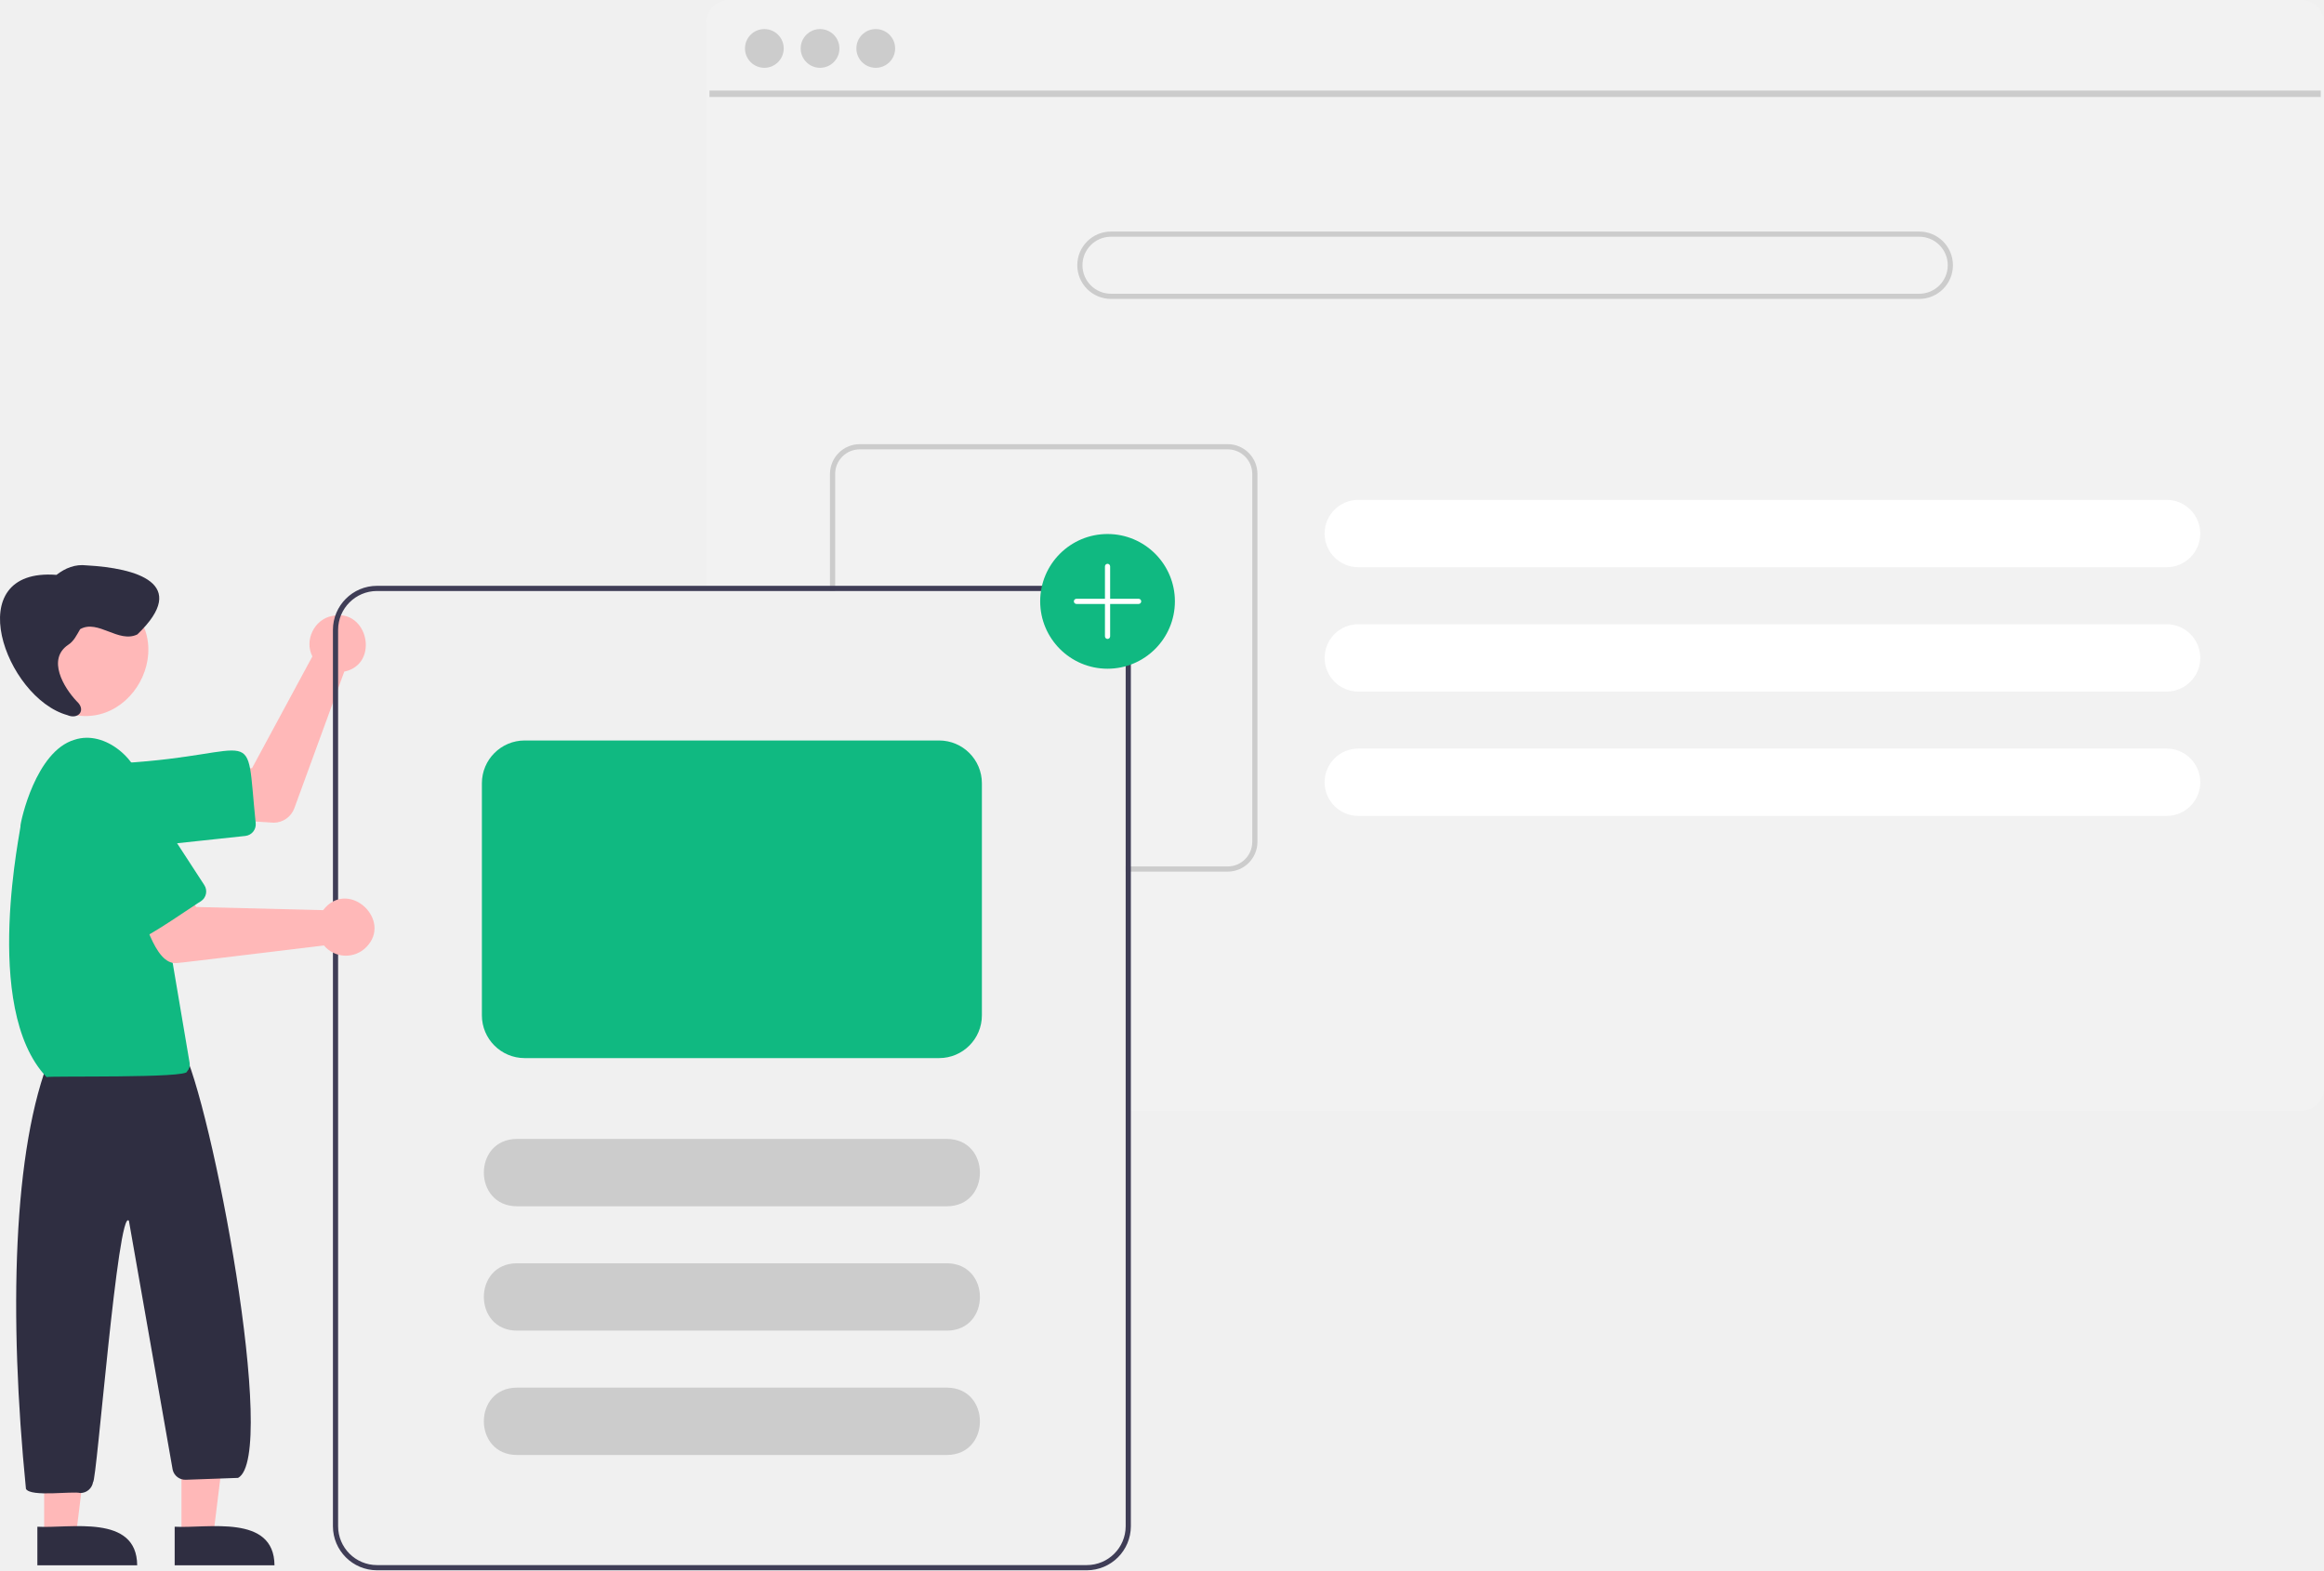
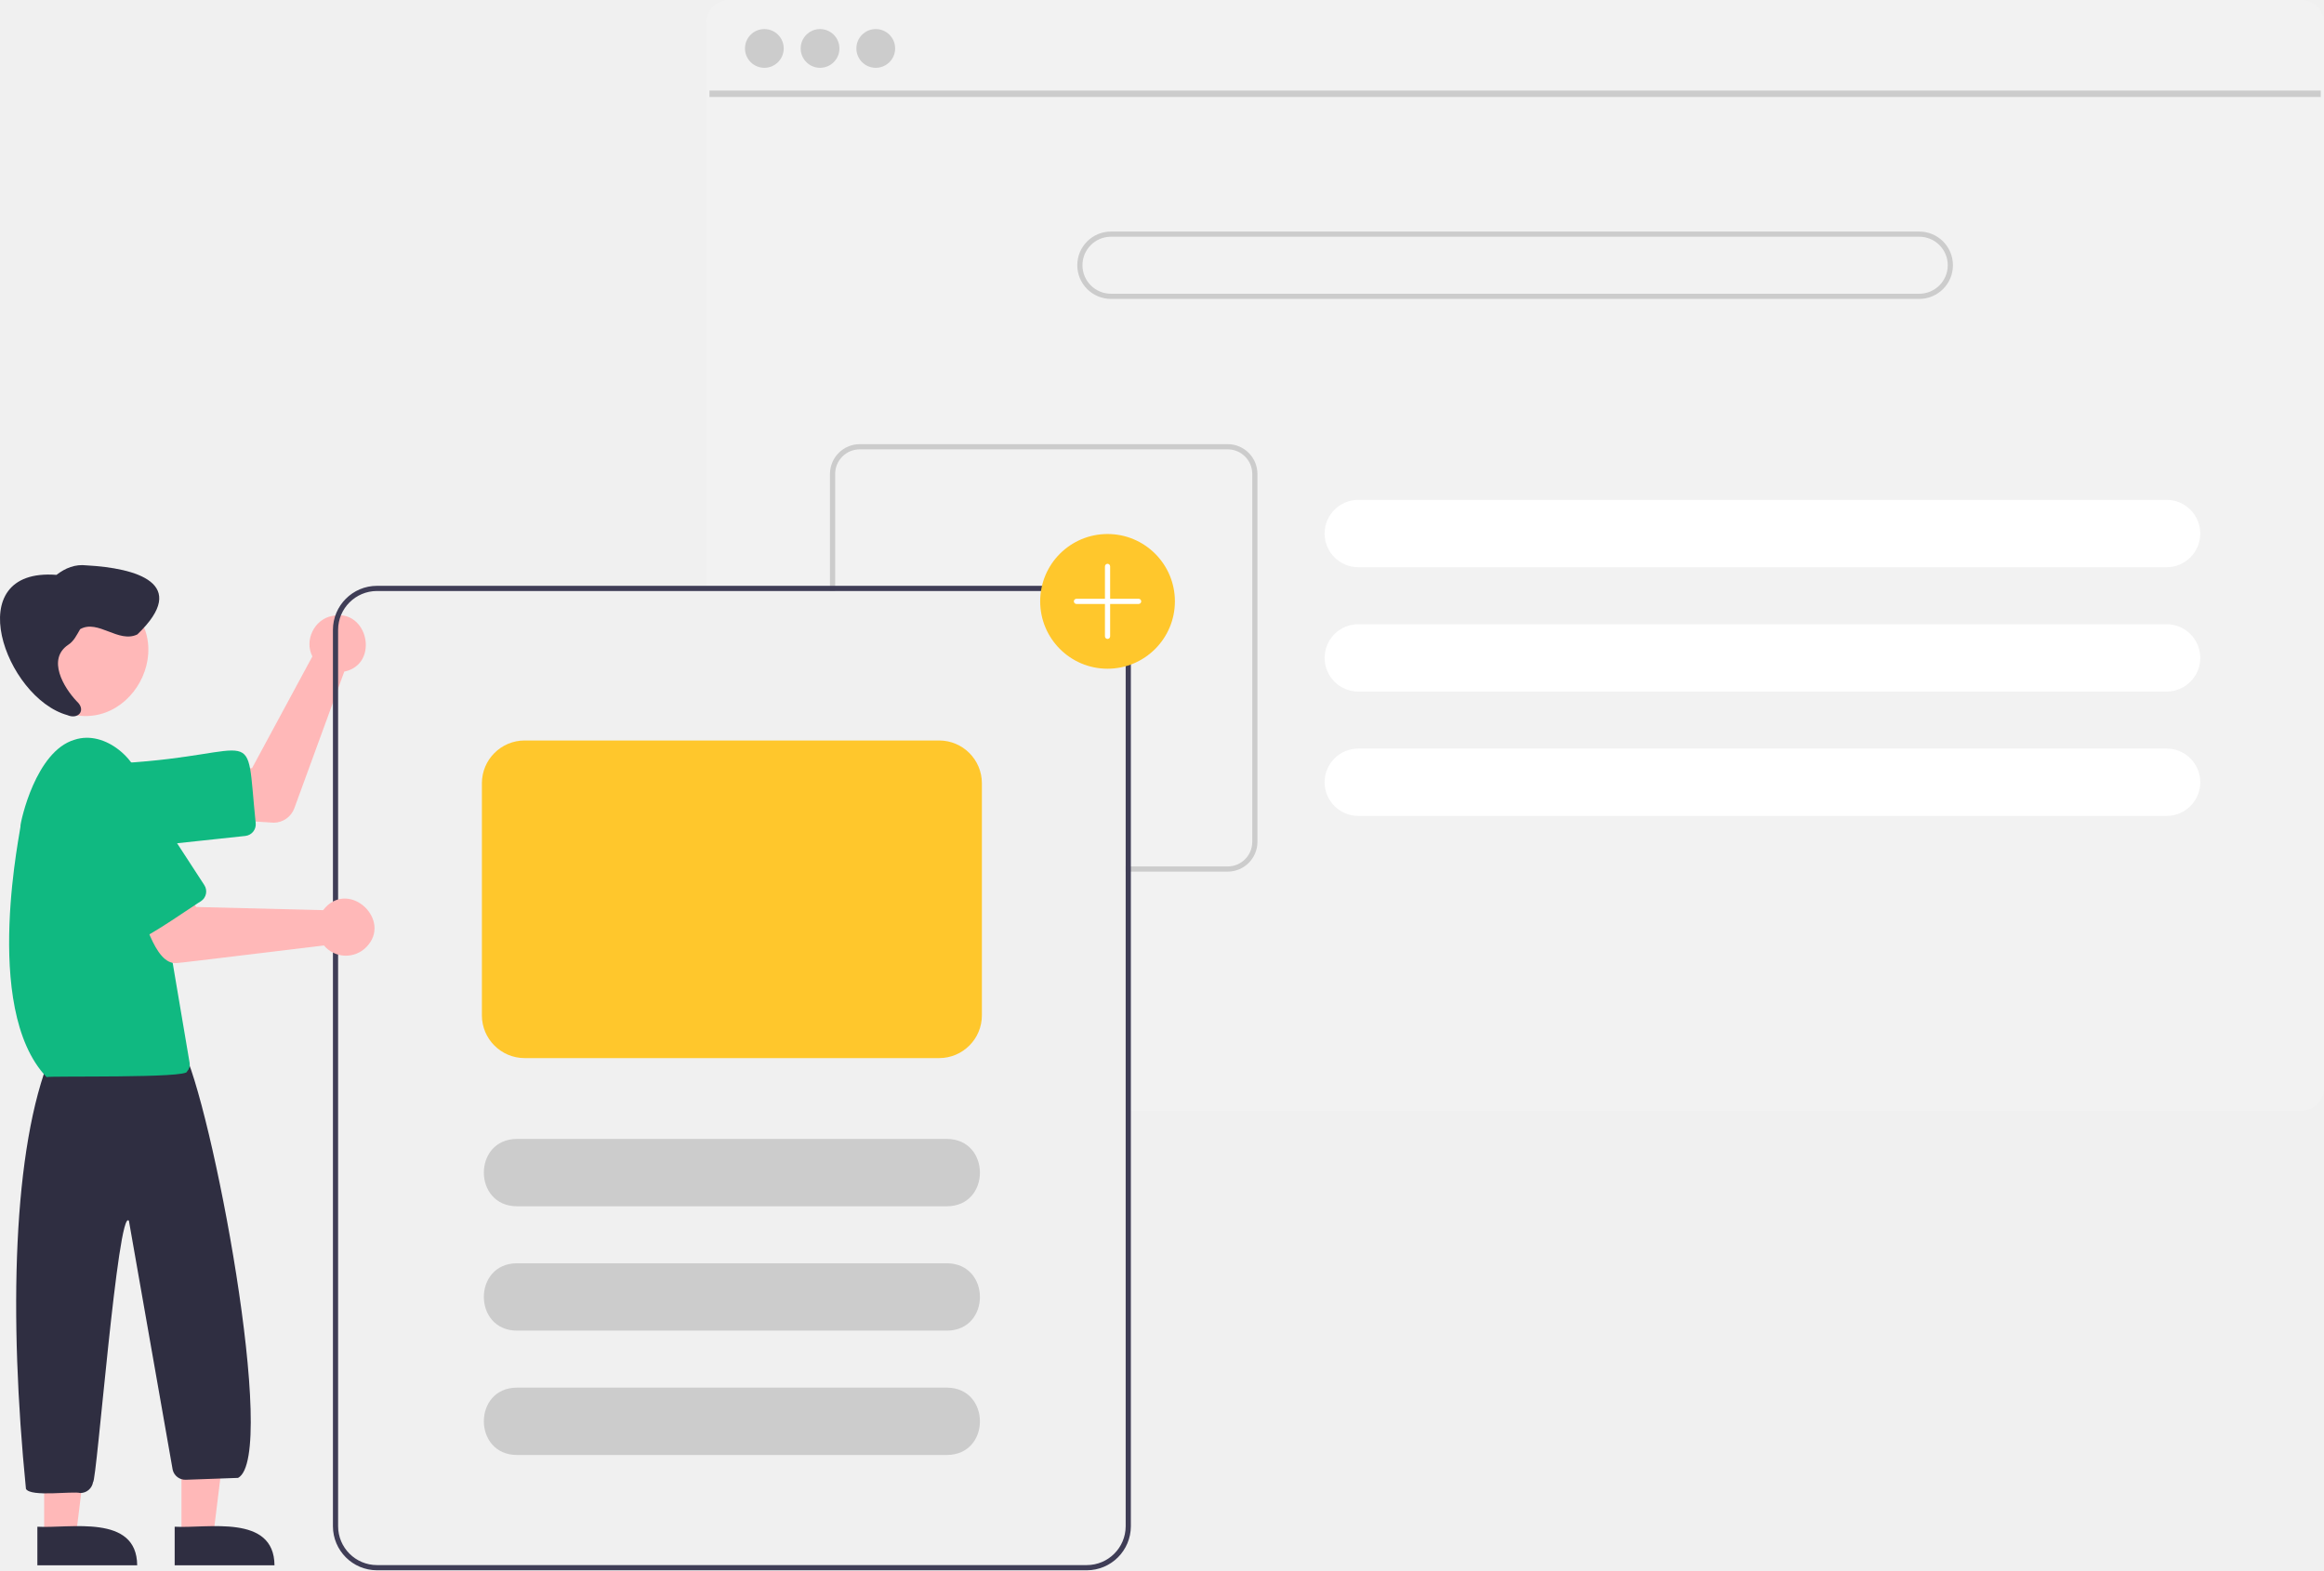
<svg xmlns="http://www.w3.org/2000/svg" id="e206c98e-a062-454f-98a1-36dd7d468c34" data-name="Layer 1" width="897.059" height="606.13" viewBox="0 0 897.059 606.13">
  <path d="M1039.799,146.935h-607a8.727,8.727,0,0,0-8.72,8.72v219.41h146.9a15.018,15.018,0,0,1,15,15v185.63h453.82a8.712,8.712,0,0,0,6.63-3.06,2.044,2.044,0,0,0,.19-.24,8.166,8.166,0,0,0,1.25-2.11,8.507,8.507,0,0,0,.66-3.31V155.655A8.73,8.73,0,0,0,1039.799,146.935Z" transform="translate(-151.4706 -146.935)" fill="#f2f2f2" />
  <rect x="273.85" y="34.951" width="621.957" height="2.493" fill="#ccc" />
  <circle cx="295.039" cy="18.698" r="7.478" fill="#ccc" />
  <circle cx="316.539" cy="18.698" r="7.478" fill="#ccc" />
  <circle cx="338.04" cy="18.698" r="7.478" fill="#ccc" />
  <path d="M892.299,236.315h-312a13,13,0,0,0,0,26h312a13,13,0,0,0,0-26Zm0,24h-312a11,11,0,0,1,0-22h312a11,11,0,0,1,0,22Z" transform="translate(-151.4706 -146.935)" fill="#ccc" />
  <path d="M987.77,339.885h-312a13,13,0,0,0,0,26h312a13,13,0,0,0,0-26Z" transform="translate(-151.4706 -146.935)" fill="#fff" />
  <path d="M987.77,387.885h-312a13,13,0,0,0,0,26h312a13,13,0,0,0,0-26Z" transform="translate(-151.4706 -146.935)" fill="#fff" />
  <path d="M987.77,435.885h-312a13,13,0,0,0,0,26h312a13,13,0,0,0,0-26Z" transform="translate(-151.4706 -146.935)" fill="#fff" />
  <path d="M625.35,318.385h-142.02a11.504,11.504,0,0,0-11.49,11.49v45.19h2v-45.19a9.505,9.505,0,0,1,9.49-9.49h142.02a9.498,9.498,0,0,1,9.49,9.49v142.02a9.498,9.498,0,0,1-9.49,9.49H585.98v2h39.37a11.497,11.497,0,0,0,11.49-11.49V329.875A11.497,11.497,0,0,0,625.35,318.385Z" transform="translate(-151.4706 -146.935)" fill="#ccc" />
  <path d="M257.094,464.503c-.502.02-21.91-1.464-22.457-1.482l1.923-19.197,12.193-.367,23.3-43.155c-3.232-6.162.745-14.338,7.6-15.599,13.814-3.14,18.559,18.593,4.703,21.485l-19.272,52.733A8.55,8.55,0,0,1,257.094,464.503Z" transform="translate(-151.4706 -146.935)" fill="#ffb8b8" />
  <path d="M200.655,474.39c-20.372.05-22.16-30.738-1.743-32.907,53.988-3.262,47.156-16.822,51.256,23.175a4.505,4.505,0,0,1-3.995,4.954l-43.75,4.684A16.635,16.635,0,0,1,200.655,474.39Z" transform="translate(-151.4706 -146.935)" fill="#10b981" />
  <path d="M196.006,377.05c28.065,15.97,5.025,58.106-23.563,43.102C144.379,404.182,167.419,362.046,196.006,377.05Z" transform="translate(-151.4706 -146.935)" fill="#ffb8b8" />
  <polygon points="70.049 592.823 82.308 592.822 88.141 545.534 70.047 545.535 70.049 592.823" fill="#ffb8b8" />
  <path d="M218.893,751.142l38.531-.002c-.147-19.881-25.918-14.152-38.531-14.885Z" transform="translate(-151.4706 -146.935)" fill="#2f2e41" />
  <polygon points="17.049 592.823 29.308 592.822 35.141 545.534 17.047 545.535 17.049 592.823" fill="#ffb8b8" />
  <path d="M165.893,751.142l38.531-.002c-.147-19.881-25.918-14.152-38.531-14.885Z" transform="translate(-151.4706 -146.935)" fill="#2f2e41" />
  <path d="M182.452,723.243c-2.963-.813-19.064,1.646-20.964-1.582-6.636-66.511-5.161-131.603,9.57-167.37l50.648-3.101c11.326,20.675,37.36,157.875,21.656,166.216l-20.194.72a5.018,5.018,0,0,1-5.039-3.826l-16.895-96.117c-4.207-5.881-12.477,101.224-13.843,100.824A4.978,4.978,0,0,1,182.452,723.243Z" transform="translate(-151.4706 -146.935)" fill="#2f2e41" />
  <path d="M169.45,562.698c-25.572-26.753-9.26-98.479-10.086-96.953.07-1.757,5.862-28.816,20.844-33.257,11.887-3.923,25.043,7.812,26.666,19.681l17.806,105.153a3.698,3.698,0,0,1-1.014,3.18C224.542,563.228,170.701,562.152,169.45,562.698Z" transform="translate(-151.4706 -146.935)" fill="#10b981" />
  <path d="M177.749,395.868c2.246-1.42,3.353-3.854,4.66-6.073,6.885-3.924,14.801,5.569,22.083,2.026,20.593-19.769-.574-25.601-19.54-26.644-4.48-.552-8.292,1.037-11.679,3.662-37.886-2.893-19.716,47.483,4.194,54.136,4.222,1.849,7.388-1.893,3.666-5.295C175.981,412.281,169.6,401.411,177.749,395.868Z" transform="translate(-151.4706 -146.935)" fill="#2f2e41" />
  <path d="M570.98,373.065h-274a17.024,17.024,0,0,0-17,17v346a17.024,17.024,0,0,0,17,17h274a17.024,17.024,0,0,0,17-17v-346A17.024,17.024,0,0,0,570.98,373.065Zm15,363a15.018,15.018,0,0,1-15,15h-274a15.018,15.018,0,0,1-15-15v-346a15.018,15.018,0,0,1,15-15h274a15.018,15.018,0,0,1,15,15Z" transform="translate(-151.4706 -146.935)" fill="#3f3d56" />
  <path d="M219.777,518.663c-9.031,1.023-12.995-19.992-16.448-25.347l17.985-6.983,5.852,10.703,49.028,1.219a10.678,10.678,0,0,1,.952-1.12h0c9.723-10.181,25.557,5.073,15.871,15.232a11.036,11.036,0,0,1-16.497-.477C275.31,511.976,220.961,518.695,219.777,518.663Z" transform="translate(-151.4706 -146.935)" fill="#ffb8b8" />
  <path d="M206.458,508.631c-3.007,2.897-26.091-37.773-27.777-38.923-11.664-18.13,15.796-36.03,27.661-17.998l23.997,36.879a4.505,4.505,0,0,1-1.317,6.226C227.928,495.327,207.23,509.733,206.458,508.631Z" transform="translate(-151.4706 -146.935)" fill="#10b981" />
  <path d="M516.98,612.565h-166c-16.957-.082-17.027-25.912.001-26l165.999,0C533.925,586.644,534.017,612.476,516.98,612.565Z" transform="translate(-151.4706 -146.935)" fill="#ccc" />
  <path d="M516.98,660.565h-166c-16.957-.082-17.027-25.912.001-26l165.999,0C533.925,634.644,534.017,660.476,516.98,660.565Z" transform="translate(-151.4706 -146.935)" fill="#ccc" />
  <path d="M516.98,708.565h-166c-16.957-.082-17.027-25.912.001-26l165.999,0C533.925,682.644,534.017,708.476,516.98,708.565Z" transform="translate(-151.4706 -146.935)" fill="#ccc" />
-   <path d="M578.98,405.065a26,26,0,1,1,26-26A26.029,26.029,0,0,1,578.98,405.065Z" transform="translate(-151.4706 -146.935)" fill="#10b981" />
+   <path d="M578.98,405.065a26,26,0,1,1,26-26A26.029,26.029,0,0,1,578.98,405.065Z" transform="translate(-151.4706 -146.935)" fill="#ffc72c" />
  <path d="M590.98,378.065h-11v-12.5a1,1,0,0,0-2,0v12.5h-11a1,1,0,0,0,0,2h11v12.5a1,1,0,1,0,2,0v-12.5h11a1,1,0,0,0,0-2Z" transform="translate(-151.4706 -146.935)" fill="#fff" />
-   <path d="M513.98,555.365h-160a16.519,16.519,0,0,1-16.5-16.5V449.265a16.519,16.519,0,0,1,16.5-16.5h160a16.519,16.519,0,0,1,16.5,16.5v89.6A16.519,16.519,0,0,1,513.98,555.365Z" transform="translate(-151.4706 -146.935)" fill="#10b981" />
+   <path d="M513.98,555.365h-160a16.519,16.519,0,0,1-16.5-16.5V449.265a16.519,16.519,0,0,1,16.5-16.5h160a16.519,16.519,0,0,1,16.5,16.5v89.6A16.519,16.519,0,0,1,513.98,555.365Z" transform="translate(-151.4706 -146.935)" fill="#ffc72c" />
</svg>
